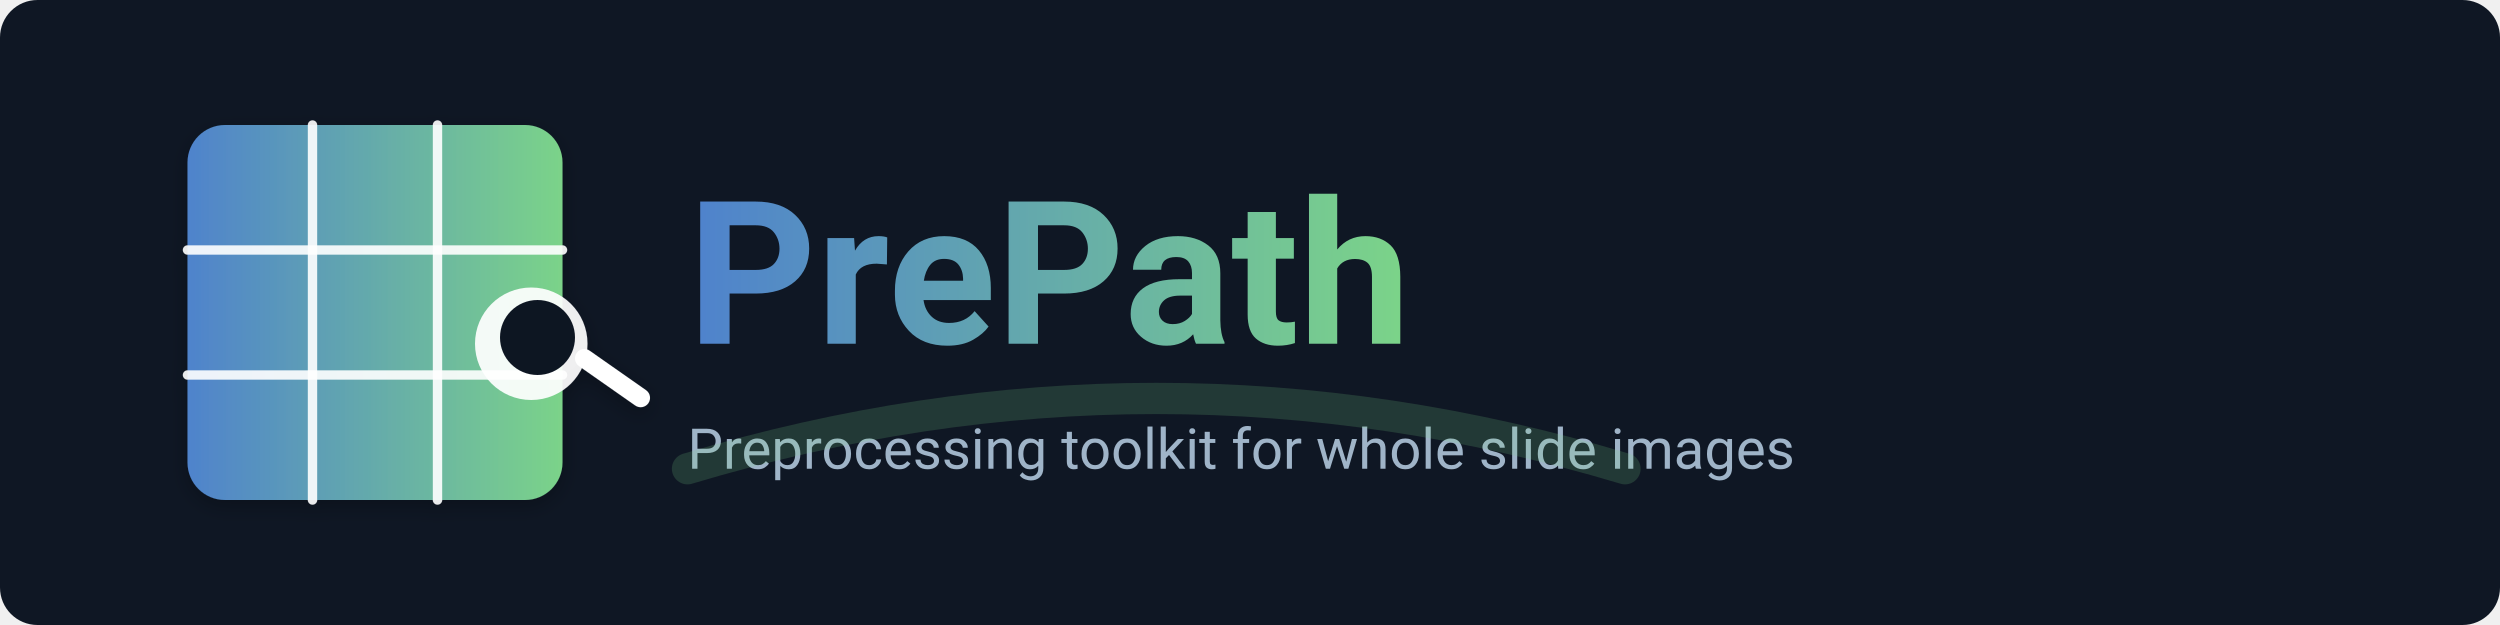
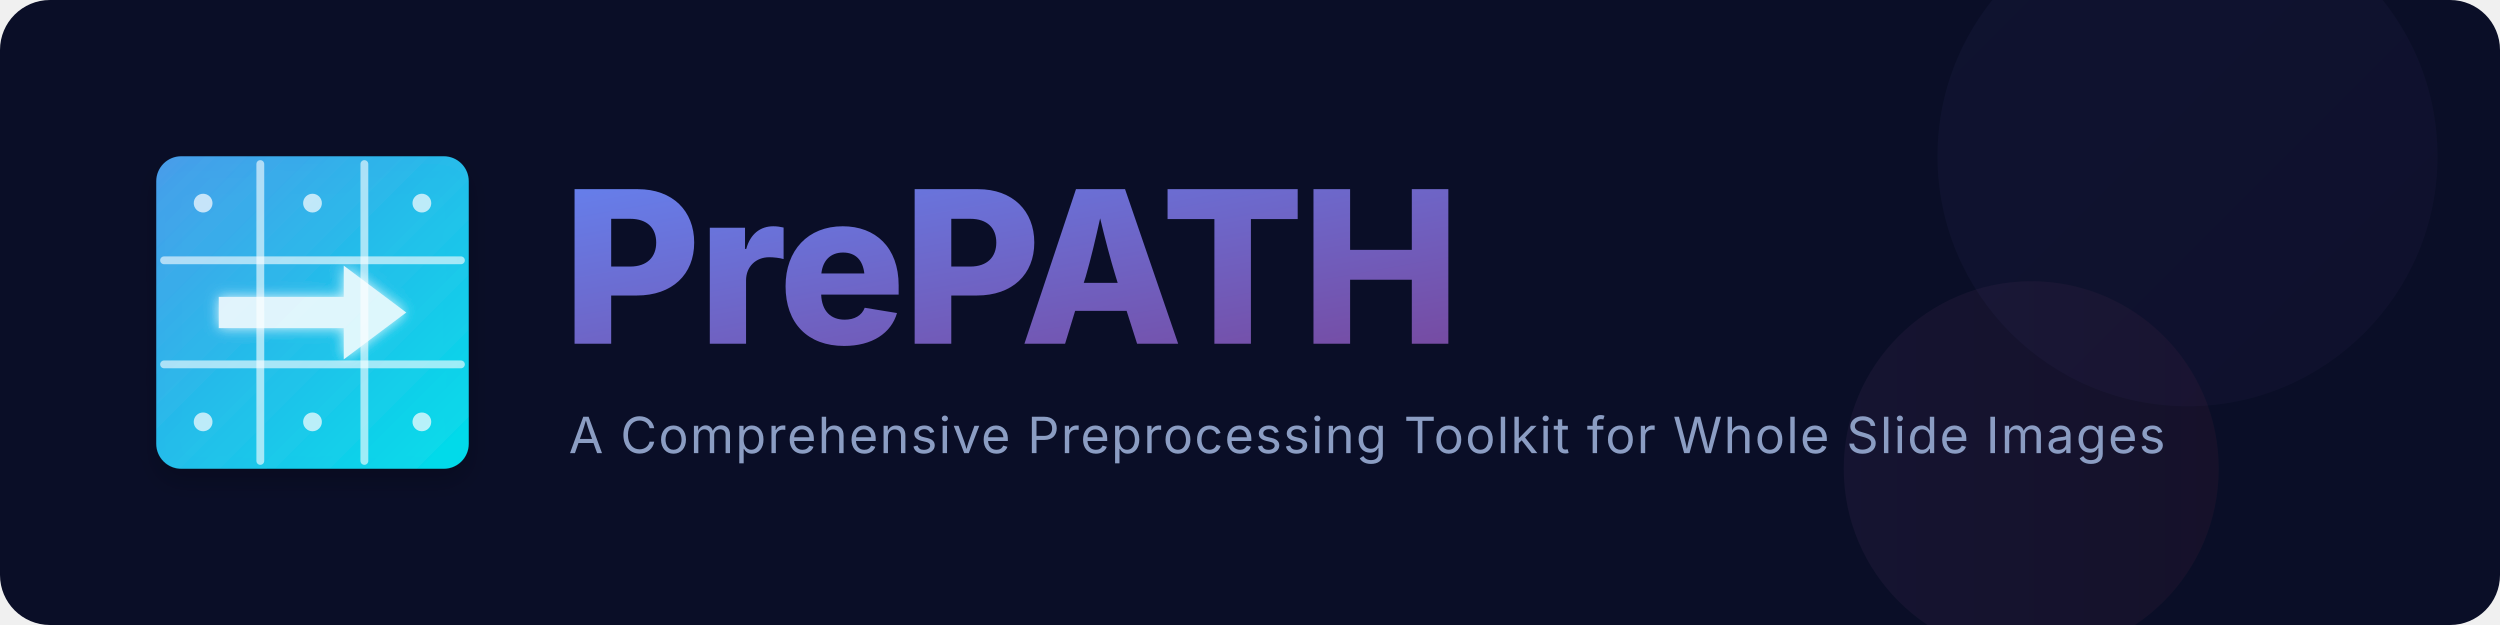
<svg xmlns="http://www.w3.org/2000/svg" width="800" height="200" viewBox="0 0 800 200">
  <defs>
-     <linearGradient id="g1" x1="0" x2="1">
-       <stop offset="0%" stop-color="#4f83cc" />
-       <stop offset="100%" stop-color="#7bd389" />
+     <linearGradient id="primaryGradient" x1="0%" y1="0%" x2="100%" y2="100%">
+       <stop offset="0%" stop-color="#667eea" />
+       <stop offset="100%" stop-color="#764ba2" />
    </linearGradient>
-     <filter id="f1" x="-20%" y="-20%" width="140%" height="140%">
-       <feDropShadow dx="0" dy="2" stdDeviation="3" flood-color="#000" flood-opacity="0.25" />
+     <linearGradient id="accentGradient" x1="0%" y1="0%" x2="100%" y2="0%">
+       <stop offset="0%" stop-color="#f093fb" />
+       <stop offset="100%" stop-color="#f5576c" />
+     </linearGradient>
+     <linearGradient id="iconGradient" x1="0%" y1="0%" x2="100%" y2="100%">
+       <stop offset="0%" stop-color="#4facfe" />
+       <stop offset="100%" stop-color="#00f2fe" />
+     </linearGradient>
+     <filter id="softShadow" x="-50%" y="-50%" width="200%" height="200%">
+       <feGaussianBlur in="SourceAlpha" stdDeviation="4" />
+       <feOffset dx="0" dy="4" result="offsetblur" />
+       <feComponentTransfer>
+         <feFuncA type="linear" slope="0.2" />
+       </feComponentTransfer>
+       <feMerge>
+         <feMergeNode />
+         <feMergeNode in="SourceGraphic" />
+       </feMerge>
+     </filter>
+     <filter id="glow">
+       <feGaussianBlur stdDeviation="2" result="coloredBlur" />
+       <feMerge>
+         <feMergeNode in="coloredBlur" />
+         <feMergeNode in="SourceGraphic" />
+       </feMerge>
    </filter>
  </defs>
-   <rect x="0" y="0" width="800" height="200" rx="12" fill="#0f1724" />
-   <g transform="translate(60,40)" filter="url(#f1)">
-     <rect x="0" y="0" width="120" height="120" rx="12" fill="url(#g1)" />
-     <g stroke="#ffffff" stroke-opacity="0.9" stroke-width="3" stroke-linecap="round">
-       <line x1="0" y1="40" x2="120" y2="40" />
-       <line x1="0" y1="80" x2="120" y2="80" />
-       <line x1="40" y1="0" x2="40" y2="120" />
-       <line x1="80" y1="0" x2="80" y2="120" />
+   <rect x="0" y="0" width="800" height="200" rx="16" fill="#0a0e27" />
+   <circle cx="700" cy="50" r="80" fill="url(#primaryGradient)" opacity="0.05" />
+   <circle cx="650" cy="150" r="60" fill="url(#accentGradient)" opacity="0.05" />
+   <g transform="translate(50,50)" filter="url(#softShadow)">
+     <rect x="0" y="0" width="100" height="100" rx="8" fill="url(#iconGradient)" opacity="0.9" />
+     <g stroke="#ffffff" stroke-width="2.5" stroke-opacity="0.6" stroke-linecap="round">
+       <line x1="2.5" y1="33.3" x2="97.5" y2="33.3" />
+       <line x1="2.5" y1="66.6" x2="97.5" y2="66.6" />
+       <line x1="33.3" y1="2.5" x2="33.3" y2="97.5" />
+       <line x1="66.6" y1="2.5" x2="66.6" y2="97.5" />
    </g>
-     <g transform="translate(80,80)">
-       <circle cx="30" cy="-10" r="18" fill="#fff" fill-opacity="0.92" />
-       <circle cx="32" cy="-12" r="12" fill="#0f1724" />
-       <rect x="42" y="-2" width="28" height="6" rx="3" fill="#fff" transform="rotate(35 56 1)" />
+     <g transform="translate(20,35)">
+       <path d="M 0,10 L 40,10 L 40,0 L 60,15 L 40,30 L 40,20 L 0,20 Z" fill="#ffffff" opacity="0.85" filter="url(#glow)" />
+     </g>
+     <g fill="#ffffff" opacity="0.7">
+       <circle cx="15" cy="15" r="3" />
+       <circle cx="50" cy="15" r="3" />
+       <circle cx="85" cy="15" r="3" />
+       <circle cx="15" cy="85" r="3" />
+       <circle cx="50" cy="85" r="3" />
+       <circle cx="85" cy="85" r="3" />
    </g>
  </g>
-   <g transform="translate(220,110)">
-     <text x="0" y="0" font-family="Segoe UI, Roboto, Arial, sans-serif" font-size="64" font-weight="700" fill="url(#g1)">PrePath</text>
-     <text x="0" y="40" font-family="Segoe UI, Roboto, Arial, sans-serif" font-size="18" fill="#9fb4c8">Preprocessing toolkit for whole slide images</text>
+   <g transform="translate(180,110)">
+     <text x="0" y="0" font-family="'Inter', 'Segoe UI', system-ui, -apple-system, sans-serif" font-size="68" font-weight="800" letter-spacing="-1" fill="url(#primaryGradient)">
+       PrePATH
+     </text>
+     <text x="2" y="35" font-family="'Inter', 'Segoe UI', system-ui, -apple-system, sans-serif" font-size="16" font-weight="400" letter-spacing="0.5" fill="#8b9dc3">
+       A Comprehensive Preprocessing Toolkit for Whole Slide Images
+     </text>
  </g>
-   <path d="M220 150 C 320 120, 420 120, 520 150" stroke="#7bd389" stroke-opacity="0.18" stroke-width="10" fill="none" stroke-linecap="round" />
+   <g opacity="0.3">
+     <line x1="180" y1="115" x2="280" y2="115" stroke="url(#accentGradient)" stroke-width="3" stroke-linecap="round" />
+   </g>
</svg>
